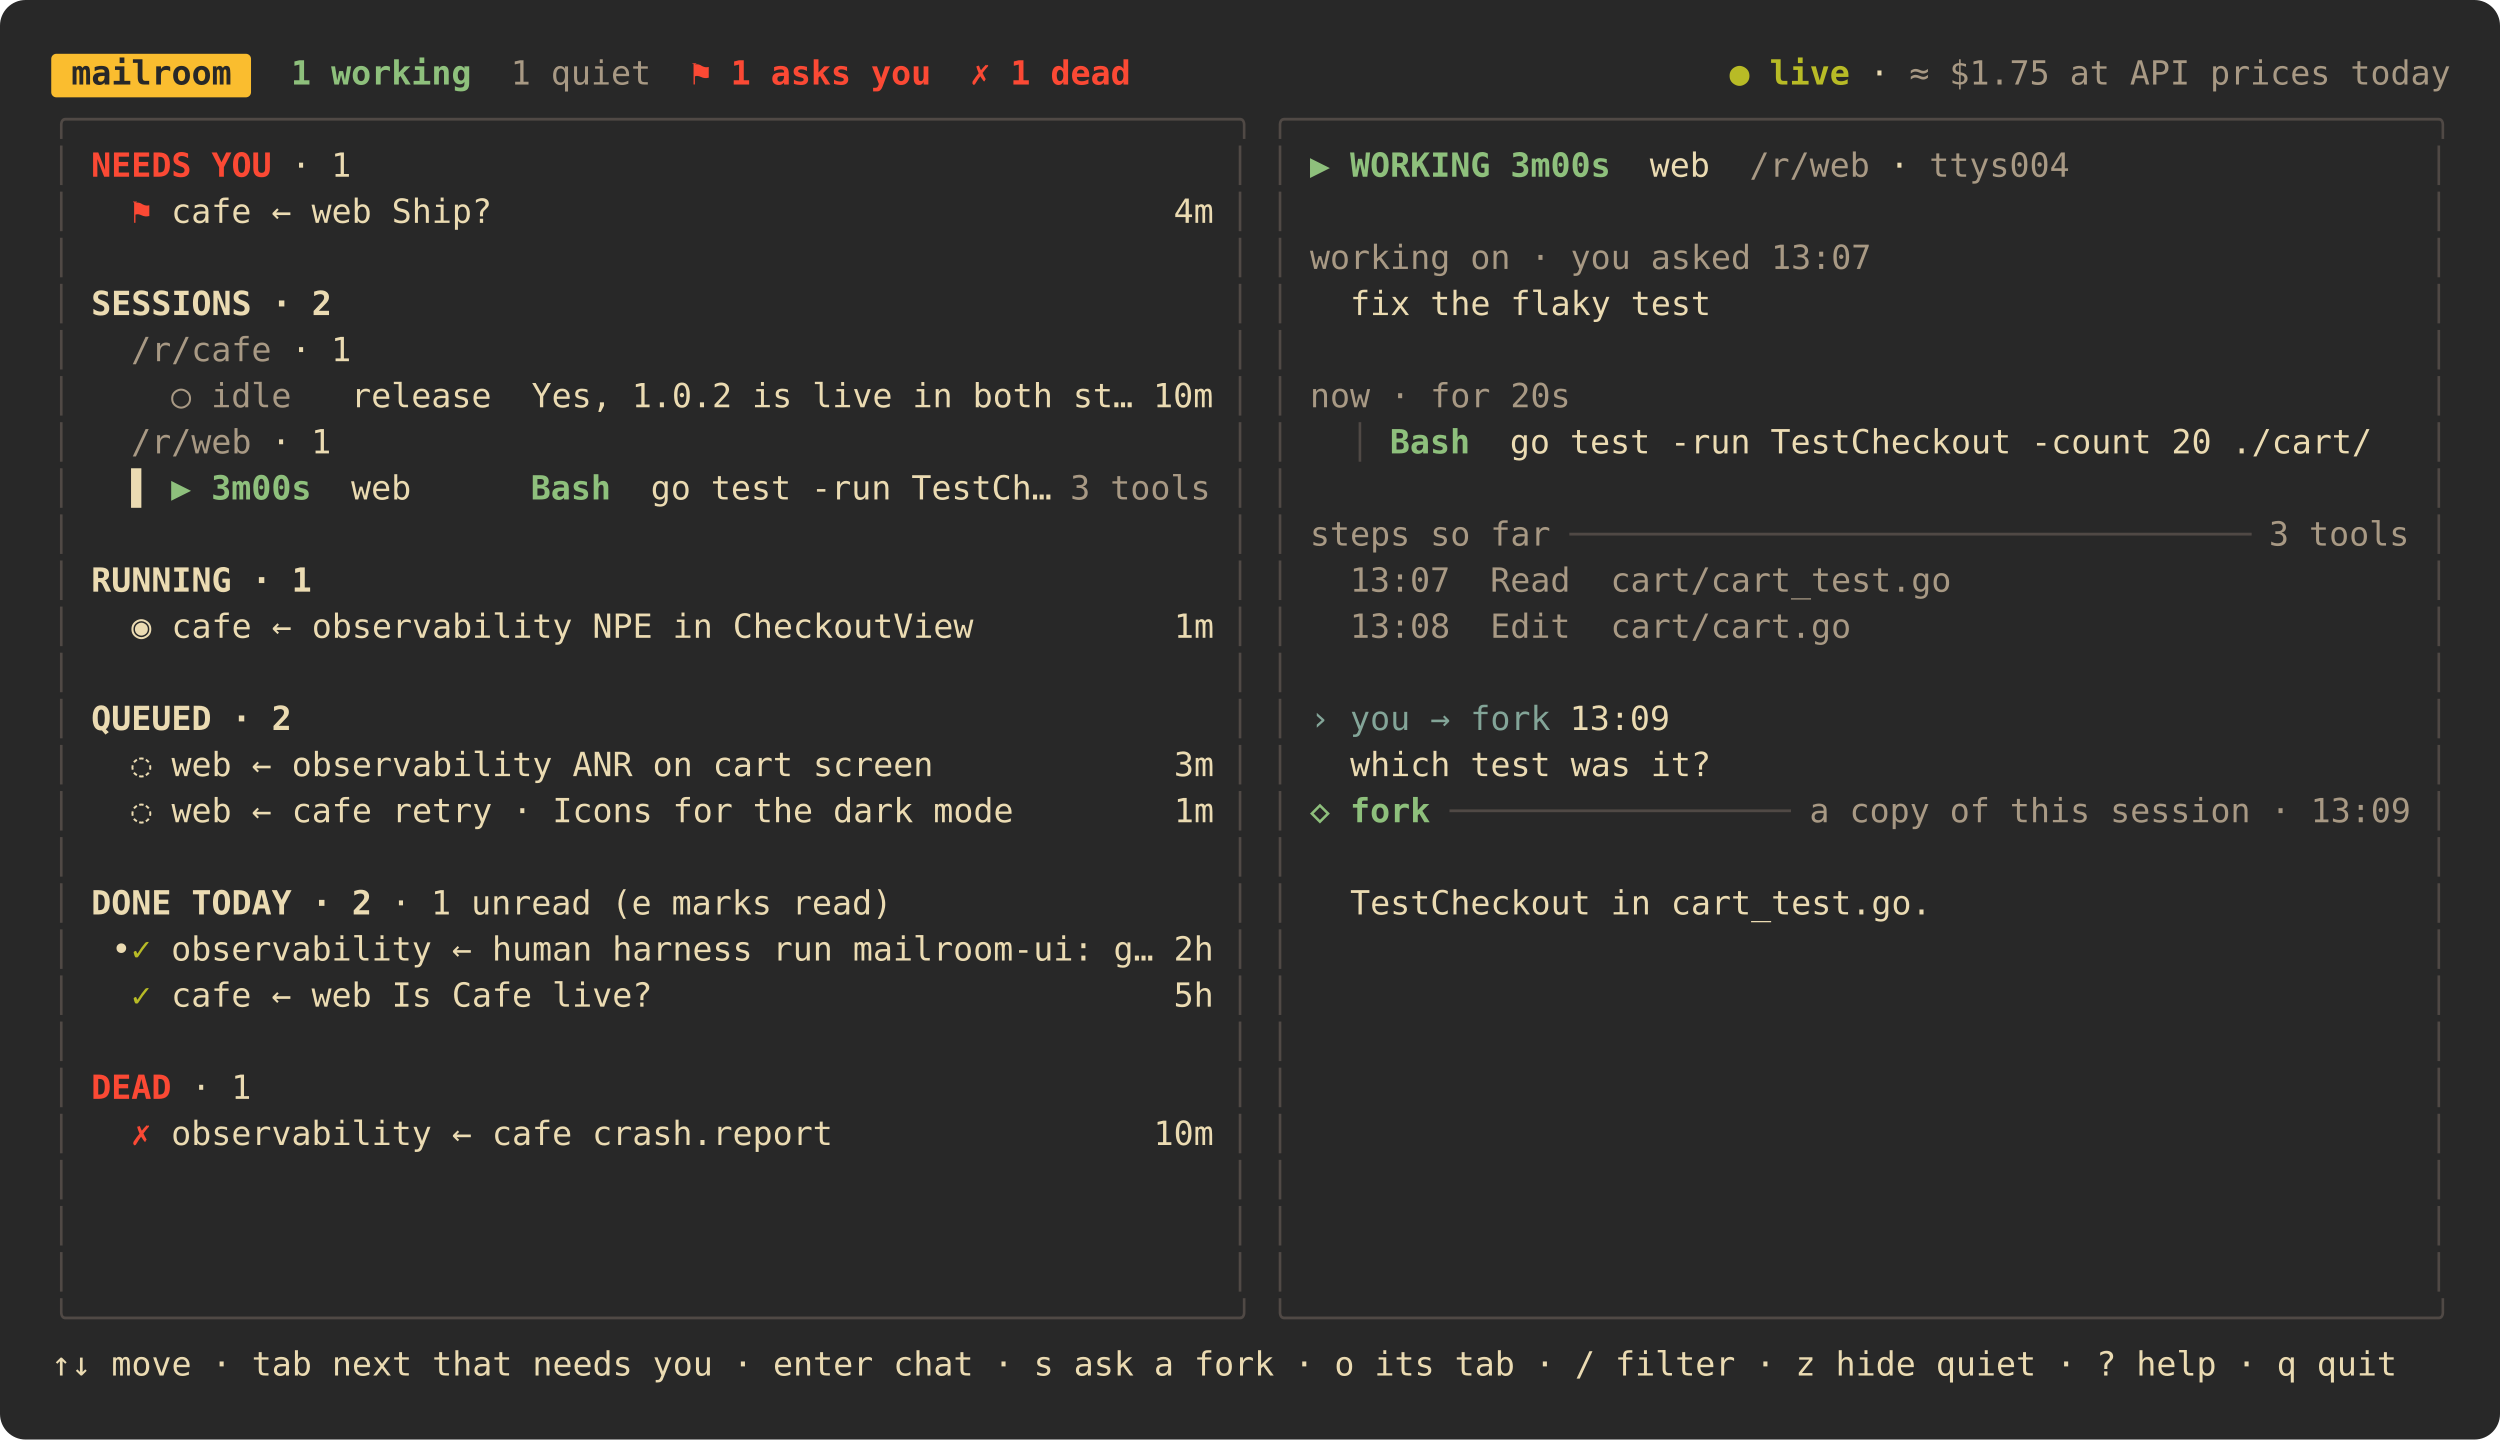
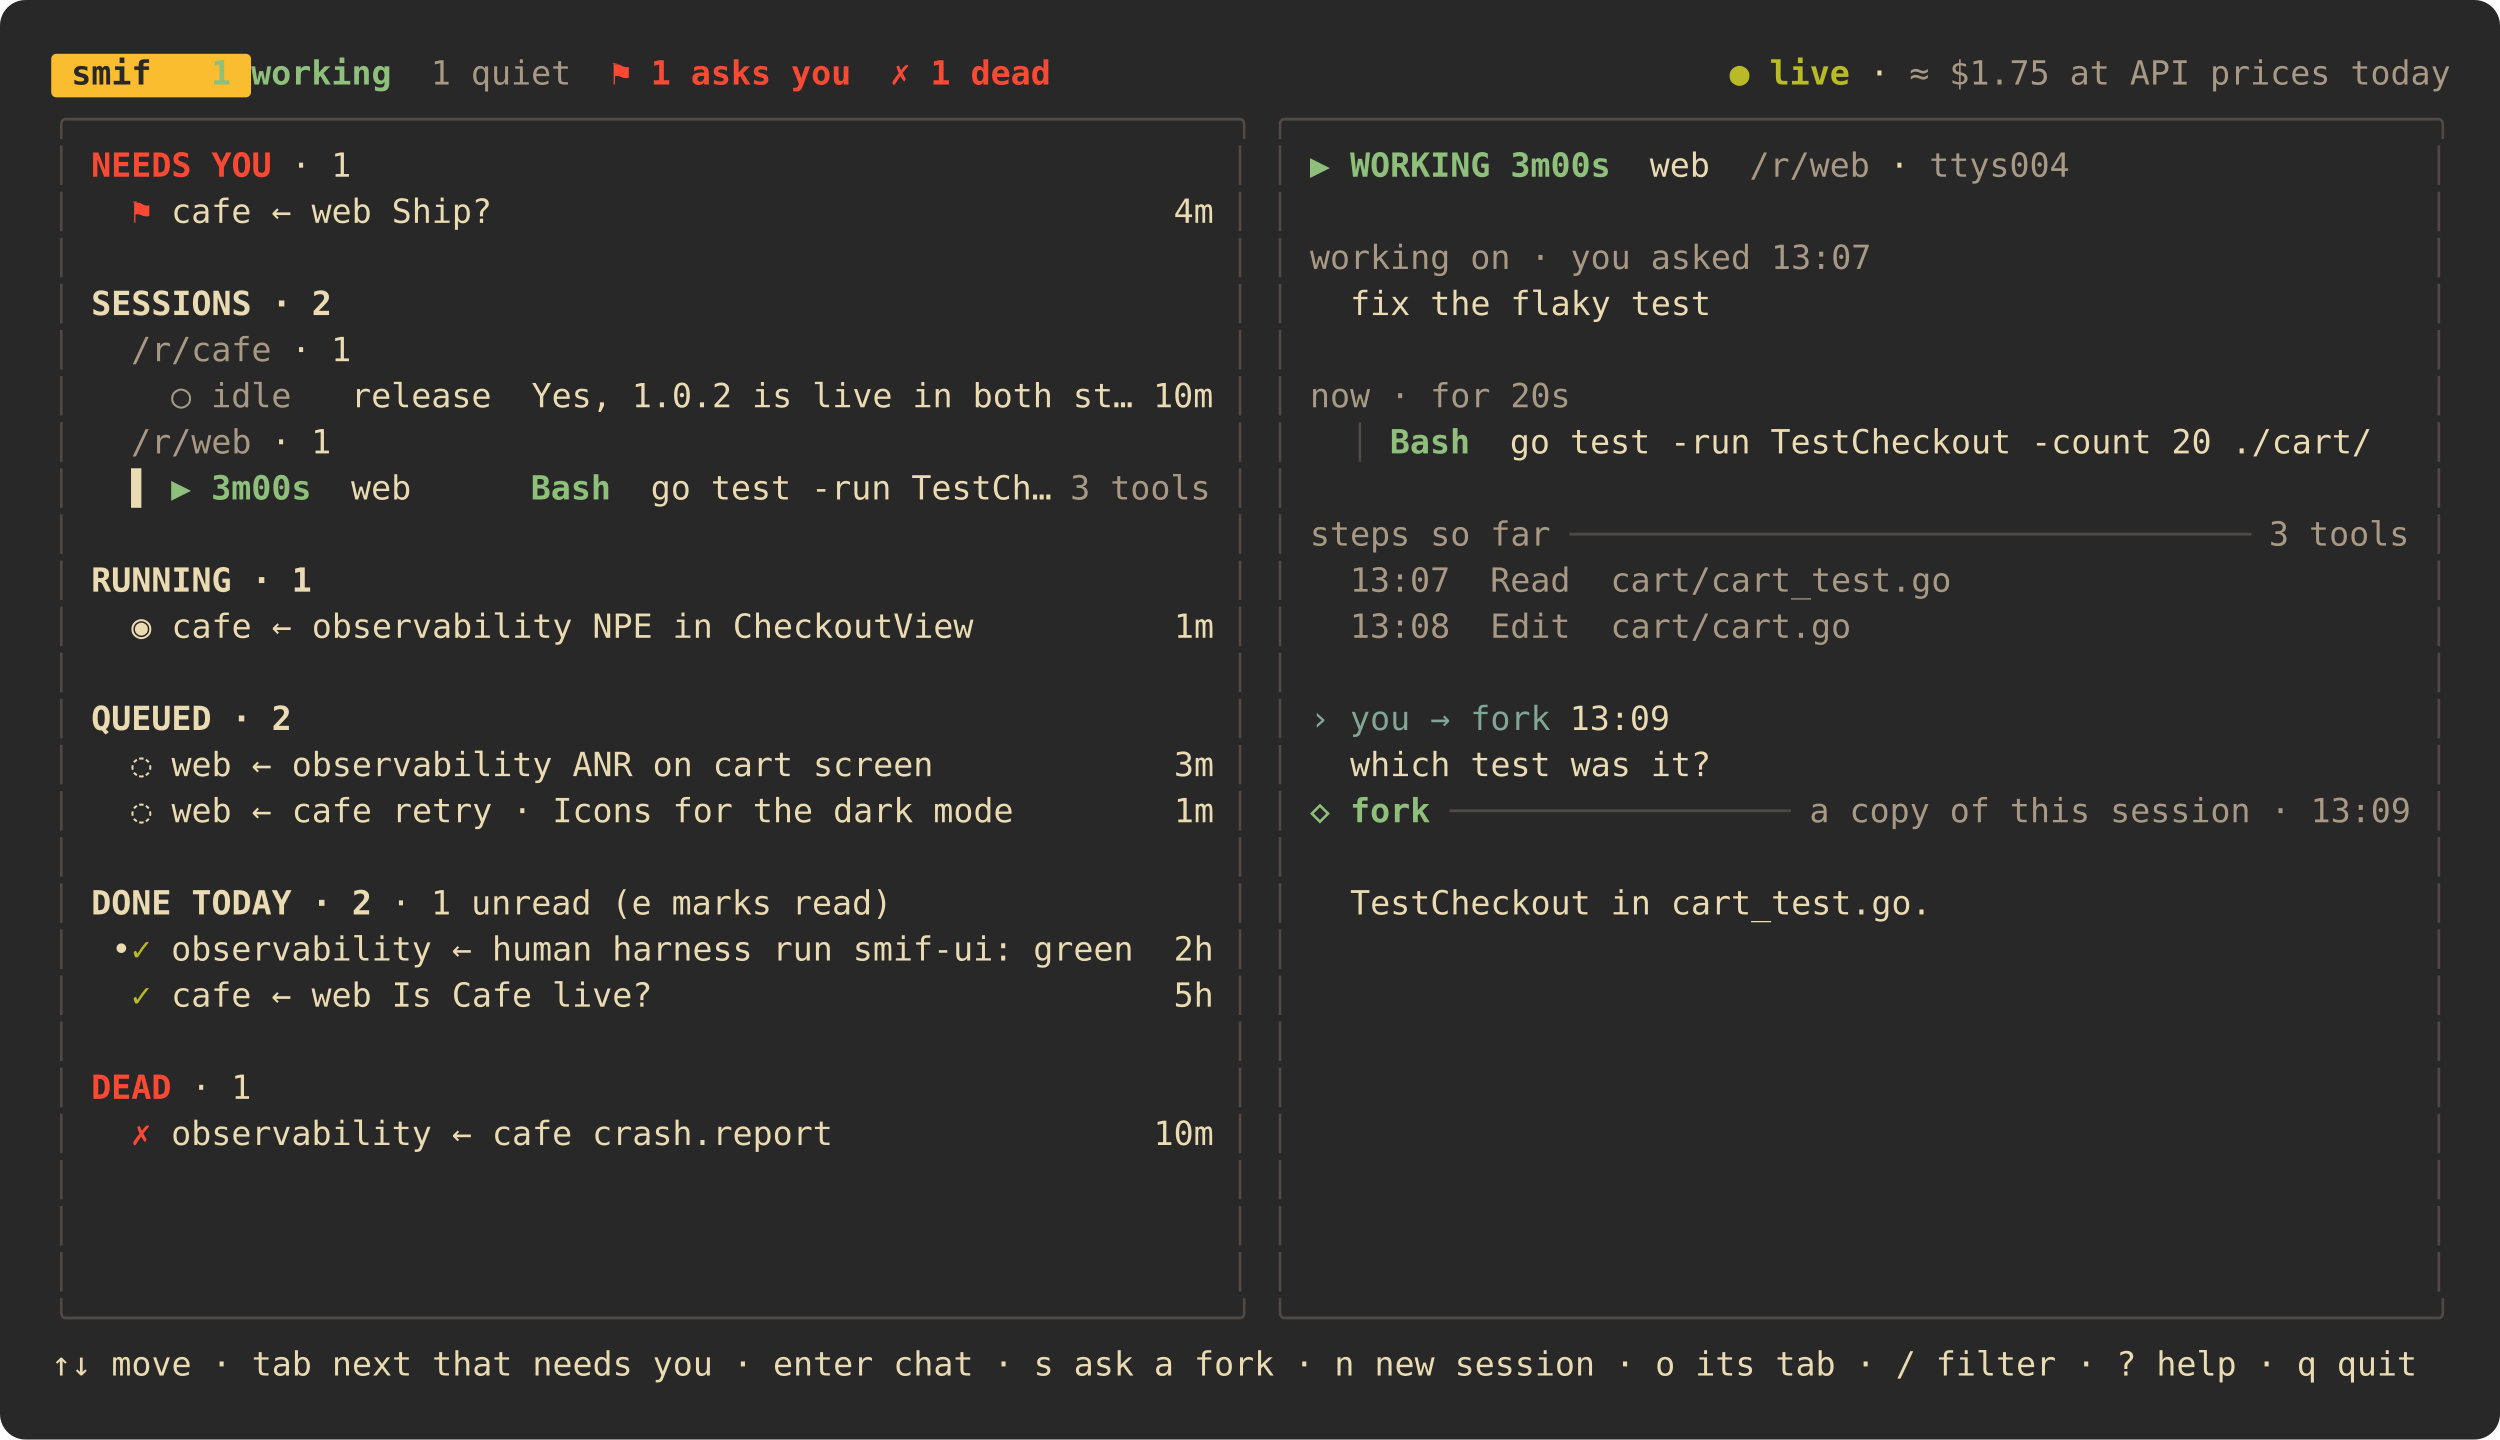
- <svg xmlns="http://www.w3.org/2000/svg" width="976" height="562" viewBox="0 0 976 562" role="img" aria-label="The mailroom home screen: sessions with their state, a working session with the step that runs now, its steps so far and a fork's answer">
+ <svg xmlns="http://www.w3.org/2000/svg" width="976" height="562" viewBox="0 0 976 562" role="img" aria-label="The smif home screen: sessions with their state, a working session with the step that runs now, its steps so far and a fork's answer">
  <rect width="100%" height="100%" rx="10" fill="#282828" />
  <style>text{font-family:"JetBrains Mono","SF Mono",Menlo,Consolas,monospace;font-size:13px;white-space:pre}</style>
  <rect x="20.0" y="21" width="78.0" height="17" rx="2" fill="#fabd2f" />
  <text y="33" xml:space="preserve">
-     <tspan x="20.0" fill="#282828" font-weight="700"> mailroom </tspan>
-     <tspan x="113.6" fill="#8ec07c" font-weight="700">1 working</tspan>
-     <tspan x="199.4" fill="#a89984">1 quiet</tspan>
-     <tspan x="269.6" fill="#fb4934" font-weight="700">⚑ 1 asks you</tspan>
-     <tspan x="378.8" fill="#fb4934" font-weight="700">✗ 1 dead</tspan>
+     <tspan x="20.0" fill="#282828" font-weight="700"> smif </tspan>
+     <tspan x="82.4" fill="#8ec07c" font-weight="700">1 working</tspan>
+     <tspan x="168.2" fill="#a89984">1 quiet</tspan>
+     <tspan x="238.4" fill="#fb4934" font-weight="700">⚑ 1 asks you</tspan>
+     <tspan x="347.6" fill="#fb4934" font-weight="700">✗ 1 dead</tspan>
    <tspan x="675.2" fill="#b8bb26" font-weight="700">● live</tspan>
    <tspan x="722.0" fill="#ebdbb2"> · </tspan>
    <tspan x="745.4" fill="#a89984">≈ $1.75 at API prices today</tspan>
  </text>
  <text y="51" xml:space="preserve">
    <tspan x="20.0" fill="#504945">╭──────────────────────────────────────────────────────────╮</tspan>
    <tspan x="495.8" fill="#504945">╭─────────────────────────────────────────────────────────╮</tspan>
  </text>
  <text y="69" xml:space="preserve">
    <tspan x="20.0" fill="#504945">│</tspan>
    <tspan x="35.6" fill="#fb4934" font-weight="700">NEEDS YOU</tspan>
    <tspan x="105.8" fill="#ebdbb2"> · 1                                            </tspan>
    <tspan x="480.2" fill="#504945">│</tspan>
    <tspan x="495.8" fill="#504945">│</tspan>
    <tspan x="511.4" fill="#8ec07c" font-weight="700">▶ WORKING 3m00s</tspan>
    <tspan x="628.4" fill="#ebdbb2">  web  </tspan>
    <tspan x="683.0" fill="#a89984">/r/web</tspan>
    <tspan x="729.8" fill="#ebdbb2"> · </tspan>
    <tspan x="753.2" fill="#a89984">ttys004</tspan>
    <tspan x="948.2" fill="#504945">│</tspan>
  </text>
  <text y="87" xml:space="preserve">
    <tspan x="20.0" fill="#504945">│</tspan>
    <tspan x="51.2" fill="#fb4934" font-weight="700">⚑</tspan>
    <tspan x="59.0" fill="#ebdbb2"> cafe ← web Ship?                                  4m </tspan>
    <tspan x="480.2" fill="#504945">│</tspan>
    <tspan x="495.8" fill="#504945">│</tspan>
    <tspan x="948.2" fill="#504945">│</tspan>
  </text>
  <text y="105" xml:space="preserve">
    <tspan x="20.0" fill="#504945">│</tspan>
    <tspan x="480.2" fill="#504945">│</tspan>
    <tspan x="495.8" fill="#504945">│</tspan>
    <tspan x="511.4" fill="#a89984">working on · you asked 13:07                            </tspan>
    <tspan x="948.2" fill="#504945">│</tspan>
  </text>
  <text y="123" xml:space="preserve">
    <tspan x="20.0" fill="#504945">│</tspan>
    <tspan x="35.6" fill="#ebdbb2" font-weight="700">SESSIONS · 2</tspan>
    <tspan x="480.2" fill="#504945">│</tspan>
    <tspan x="495.8" fill="#504945">│</tspan>
    <tspan x="503.6" fill="#ebdbb2">   fix the flaky test                                    </tspan>
    <tspan x="948.2" fill="#504945">│</tspan>
  </text>
  <text y="141" xml:space="preserve">
    <tspan x="20.0" fill="#504945">│</tspan>
    <tspan x="51.2" fill="#a89984">/r/cafe</tspan>
    <tspan x="105.8" fill="#ebdbb2"> · 1                                            </tspan>
    <tspan x="480.2" fill="#504945">│</tspan>
    <tspan x="495.8" fill="#504945">│</tspan>
    <tspan x="948.2" fill="#504945">│</tspan>
  </text>
  <text y="159" xml:space="preserve">
    <tspan x="20.0" fill="#504945">│</tspan>
    <tspan x="66.8" fill="#a89984">○ idle</tspan>
    <tspan x="113.6" fill="#ebdbb2">   release  Yes, 1.0.2 is live in both st… 10m </tspan>
    <tspan x="480.2" fill="#504945">│</tspan>
    <tspan x="495.8" fill="#504945">│</tspan>
    <tspan x="511.4" fill="#a89984">now · for 20s                                           </tspan>
    <tspan x="948.2" fill="#504945">│</tspan>
  </text>
  <text y="177" xml:space="preserve">
    <tspan x="20.0" fill="#504945">│</tspan>
    <tspan x="51.2" fill="#a89984">/r/web</tspan>
    <tspan x="98.0" fill="#ebdbb2"> · 1                                             </tspan>
    <tspan x="480.2" fill="#504945">│</tspan>
    <tspan x="495.8" fill="#504945">│</tspan>
    <tspan x="527.0" fill="#504945">│</tspan>
    <tspan x="542.6" fill="#8ec07c" font-weight="700">Bash</tspan>
    <tspan x="573.8" fill="#ebdbb2">  go test -run TestCheckout -count 20 ./cart/   </tspan>
    <tspan x="948.2" fill="#504945">│</tspan>
  </text>
  <text y="195" xml:space="preserve">
    <tspan x="20.0" fill="#504945">│</tspan>
    <tspan x="27.8" fill="#ebdbb2">   ▌ </tspan>
    <tspan x="66.8" fill="#8ec07c" font-weight="700">▶ 3m00s</tspan>
    <tspan x="121.4" fill="#ebdbb2">  web      </tspan>
    <tspan x="207.2" fill="#8ec07c" font-weight="700">Bash</tspan>
    <tspan x="238.4" fill="#ebdbb2">  go test -run TestCh… </tspan>
    <tspan x="417.8" fill="#a89984">3 tools</tspan>
    <tspan x="480.2" fill="#504945">│</tspan>
    <tspan x="495.8" fill="#504945">│</tspan>
    <tspan x="948.2" fill="#504945">│</tspan>
  </text>
  <text y="213" xml:space="preserve">
    <tspan x="20.0" fill="#504945">│</tspan>
    <tspan x="480.2" fill="#504945">│</tspan>
    <tspan x="495.8" fill="#504945">│</tspan>
    <tspan x="511.4" fill="#a89984">steps so far</tspan>
    <tspan x="612.8" fill="#504945">──────────────────────────────────</tspan>
    <tspan x="885.8" fill="#a89984">3 tools</tspan>
    <tspan x="948.2" fill="#504945">│</tspan>
  </text>
  <text y="231" xml:space="preserve">
    <tspan x="20.0" fill="#504945">│</tspan>
    <tspan x="35.6" fill="#ebdbb2" font-weight="700">RUNNING · 1</tspan>
    <tspan x="480.2" fill="#504945">│</tspan>
    <tspan x="495.8" fill="#504945">│</tspan>
    <tspan x="527.0" fill="#a89984">13:07  Read  cart/cart_test.go</tspan>
    <tspan x="948.2" fill="#504945">│</tspan>
  </text>
  <text y="249" xml:space="preserve">
    <tspan x="20.0" fill="#504945">│</tspan>
    <tspan x="27.8" fill="#ebdbb2">   ◉ cafe ← observability NPE in CheckoutView          1m </tspan>
    <tspan x="480.2" fill="#504945">│</tspan>
    <tspan x="495.8" fill="#504945">│</tspan>
    <tspan x="527.0" fill="#a89984">13:08  Edit  cart/cart.go</tspan>
    <tspan x="948.2" fill="#504945">│</tspan>
  </text>
  <text y="267" xml:space="preserve">
    <tspan x="20.0" fill="#504945">│</tspan>
    <tspan x="480.2" fill="#504945">│</tspan>
    <tspan x="495.8" fill="#504945">│</tspan>
    <tspan x="948.2" fill="#504945">│</tspan>
  </text>
  <text y="285" xml:space="preserve">
    <tspan x="20.0" fill="#504945">│</tspan>
    <tspan x="35.6" fill="#ebdbb2" font-weight="700">QUEUED · 2</tspan>
    <tspan x="480.2" fill="#504945">│</tspan>
    <tspan x="495.8" fill="#504945">│</tspan>
    <tspan x="511.4" fill="#83a598">› you → fork</tspan>
    <tspan x="605.0" fill="#ebdbb2"> 13:09                                      </tspan>
    <tspan x="948.2" fill="#504945">│</tspan>
  </text>
  <text y="303" xml:space="preserve">
    <tspan x="20.0" fill="#504945">│</tspan>
    <tspan x="27.8" fill="#ebdbb2">   ◌ web ← observability ANR on cart screen            3m </tspan>
    <tspan x="480.2" fill="#504945">│</tspan>
    <tspan x="495.8" fill="#504945">│</tspan>
    <tspan x="503.6" fill="#ebdbb2">   which test was it?                                    </tspan>
    <tspan x="948.2" fill="#504945">│</tspan>
  </text>
  <text y="321" xml:space="preserve">
    <tspan x="20.0" fill="#504945">│</tspan>
    <tspan x="27.8" fill="#ebdbb2">   ◌ web ← cafe retry · Icons for the dark mode        1m </tspan>
    <tspan x="480.2" fill="#504945">│</tspan>
    <tspan x="495.8" fill="#504945">│</tspan>
    <tspan x="511.4" fill="#8ec07c" font-weight="700">◇ fork</tspan>
    <tspan x="566.0" fill="#504945">─────────────────</tspan>
    <tspan x="706.4" fill="#a89984">a copy of this session · 13:09 </tspan>
    <tspan x="948.2" fill="#504945">│</tspan>
  </text>
  <text y="339" xml:space="preserve">
    <tspan x="20.0" fill="#504945">│</tspan>
    <tspan x="480.2" fill="#504945">│</tspan>
    <tspan x="495.8" fill="#504945">│</tspan>
    <tspan x="948.2" fill="#504945">│</tspan>
  </text>
  <text y="357" xml:space="preserve">
    <tspan x="20.0" fill="#504945">│</tspan>
    <tspan x="35.6" fill="#ebdbb2" font-weight="700">DONE TODAY · 2</tspan>
    <tspan x="144.8" fill="#ebdbb2"> · 1 unread (e marks read)                 </tspan>
    <tspan x="480.2" fill="#504945">│</tspan>
    <tspan x="495.8" fill="#504945">│</tspan>
    <tspan x="503.6" fill="#ebdbb2">   TestCheckout in cart_test.go.                         </tspan>
    <tspan x="948.2" fill="#504945">│</tspan>
  </text>
  <text y="375" xml:space="preserve">
    <tspan x="20.0" fill="#504945">│</tspan>
    <tspan x="27.8" fill="#ebdbb2">  •</tspan>
    <tspan x="51.2" fill="#b8bb26" font-weight="700">✓</tspan>
-     <tspan x="59.0" fill="#ebdbb2"> observability ← human harness run mailroom-ui: g… 2h </tspan>
+     <tspan x="59.0" fill="#ebdbb2"> observability ← human harness run smif-ui: green  2h </tspan>
    <tspan x="480.2" fill="#504945">│</tspan>
    <tspan x="495.8" fill="#504945">│</tspan>
    <tspan x="948.2" fill="#504945">│</tspan>
  </text>
  <text y="393" xml:space="preserve">
    <tspan x="20.0" fill="#504945">│</tspan>
    <tspan x="51.2" fill="#b8bb26" font-weight="700">✓</tspan>
    <tspan x="59.0" fill="#ebdbb2"> cafe ← web Is Cafe live?                          5h </tspan>
    <tspan x="480.2" fill="#504945">│</tspan>
    <tspan x="495.8" fill="#504945">│</tspan>
    <tspan x="948.2" fill="#504945">│</tspan>
  </text>
  <text y="411" xml:space="preserve">
    <tspan x="20.0" fill="#504945">│</tspan>
    <tspan x="480.2" fill="#504945">│</tspan>
    <tspan x="495.8" fill="#504945">│</tspan>
    <tspan x="948.2" fill="#504945">│</tspan>
  </text>
  <text y="429" xml:space="preserve">
    <tspan x="20.0" fill="#504945">│</tspan>
    <tspan x="35.6" fill="#fb4934" font-weight="700">DEAD</tspan>
    <tspan x="66.8" fill="#ebdbb2"> · 1                                                 </tspan>
    <tspan x="480.2" fill="#504945">│</tspan>
    <tspan x="495.8" fill="#504945">│</tspan>
    <tspan x="948.2" fill="#504945">│</tspan>
  </text>
  <text y="447" xml:space="preserve">
    <tspan x="20.0" fill="#504945">│</tspan>
    <tspan x="51.2" fill="#fb4934" font-weight="700">✗</tspan>
    <tspan x="59.0" fill="#ebdbb2"> observability ← cafe crash.report                10m </tspan>
    <tspan x="480.2" fill="#504945">│</tspan>
    <tspan x="495.8" fill="#504945">│</tspan>
    <tspan x="948.2" fill="#504945">│</tspan>
  </text>
  <text y="465" xml:space="preserve">
    <tspan x="20.0" fill="#504945">│</tspan>
    <tspan x="480.2" fill="#504945">│</tspan>
    <tspan x="495.8" fill="#504945">│</tspan>
    <tspan x="948.2" fill="#504945">│</tspan>
  </text>
  <text y="483" xml:space="preserve">
    <tspan x="20.0" fill="#504945">│</tspan>
    <tspan x="480.2" fill="#504945">│</tspan>
    <tspan x="495.8" fill="#504945">│</tspan>
    <tspan x="948.2" fill="#504945">│</tspan>
  </text>
  <text y="501" xml:space="preserve">
    <tspan x="20.0" fill="#504945">│</tspan>
    <tspan x="480.2" fill="#504945">│</tspan>
    <tspan x="495.8" fill="#504945">│</tspan>
    <tspan x="948.2" fill="#504945">│</tspan>
  </text>
  <text y="519" xml:space="preserve">
    <tspan x="20.0" fill="#504945">╰──────────────────────────────────────────────────────────╯</tspan>
    <tspan x="495.8" fill="#504945">╰─────────────────────────────────────────────────────────╯</tspan>
  </text>
  <text y="537" xml:space="preserve">
-     <tspan x="20.0" fill="#ebdbb2">↑↓ move · tab next that needs you · enter chat · s ask a fork · o its tab · / filter · z hide quiet · ? help · q quit</tspan>
+     <tspan x="20.0" fill="#ebdbb2">↑↓ move · tab next that needs you · enter chat · s ask a fork · n new session · o its tab · / filter · ? help · q quit</tspan>
  </text>
</svg>
